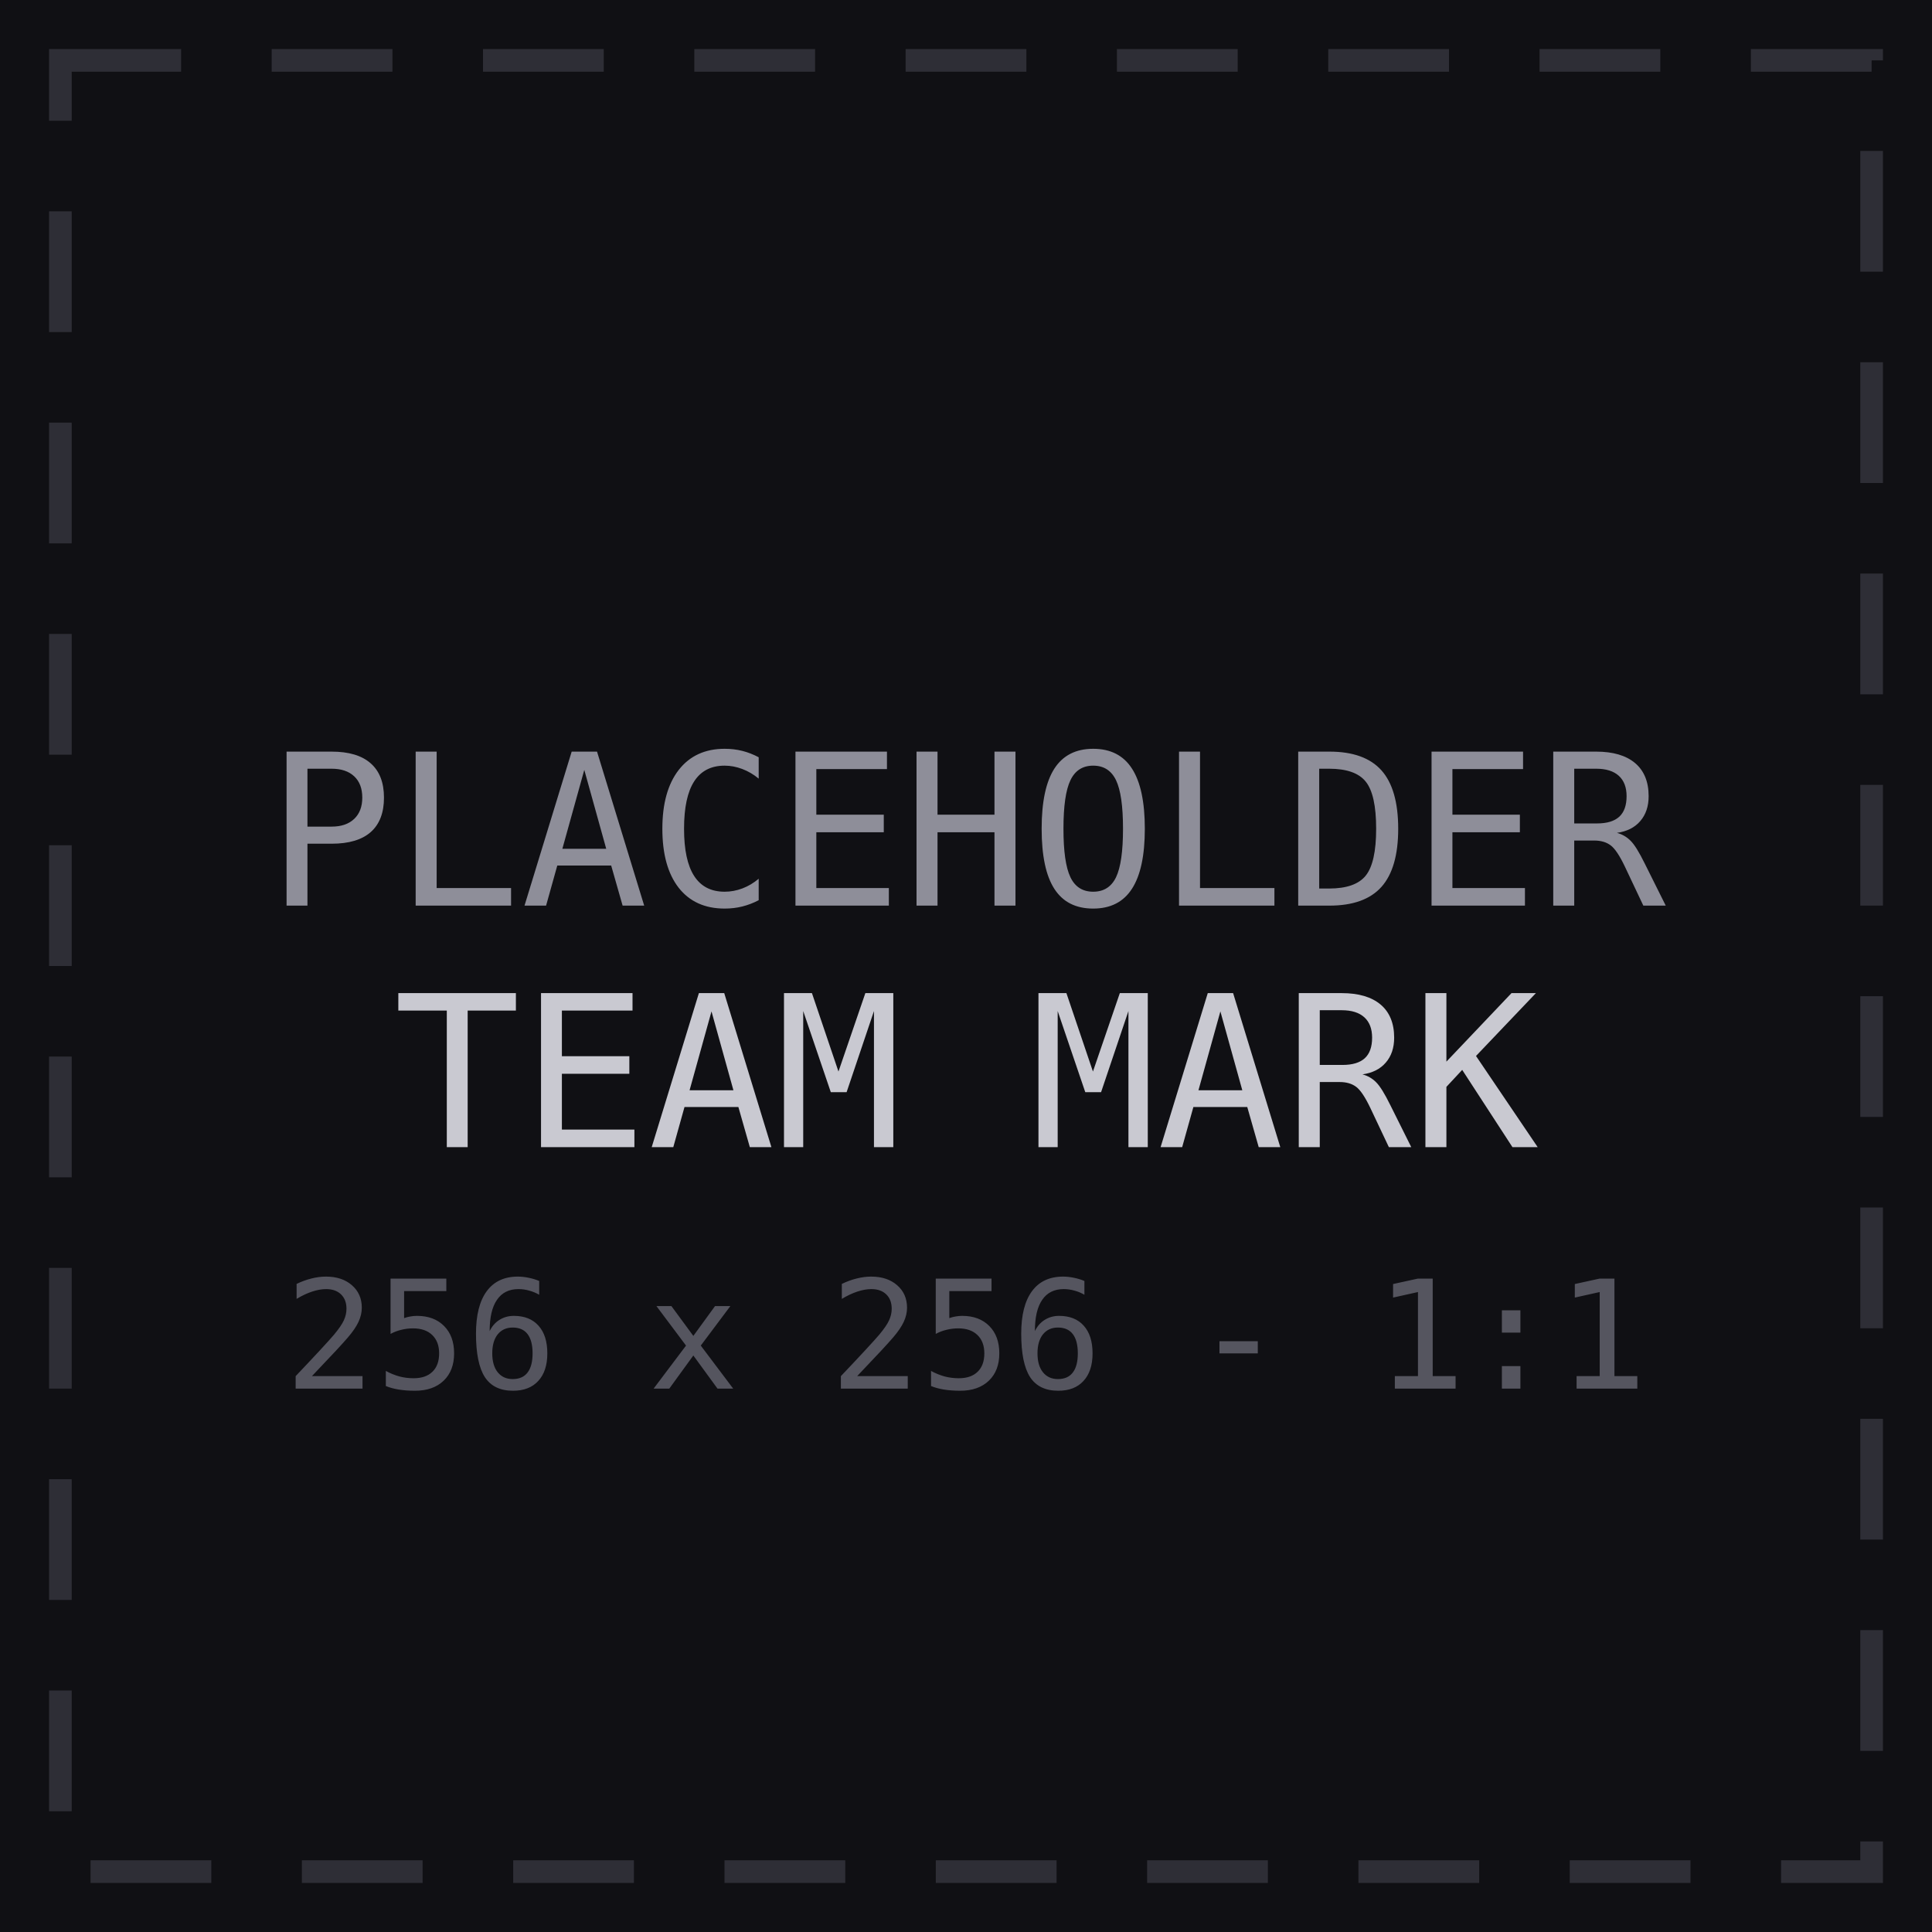
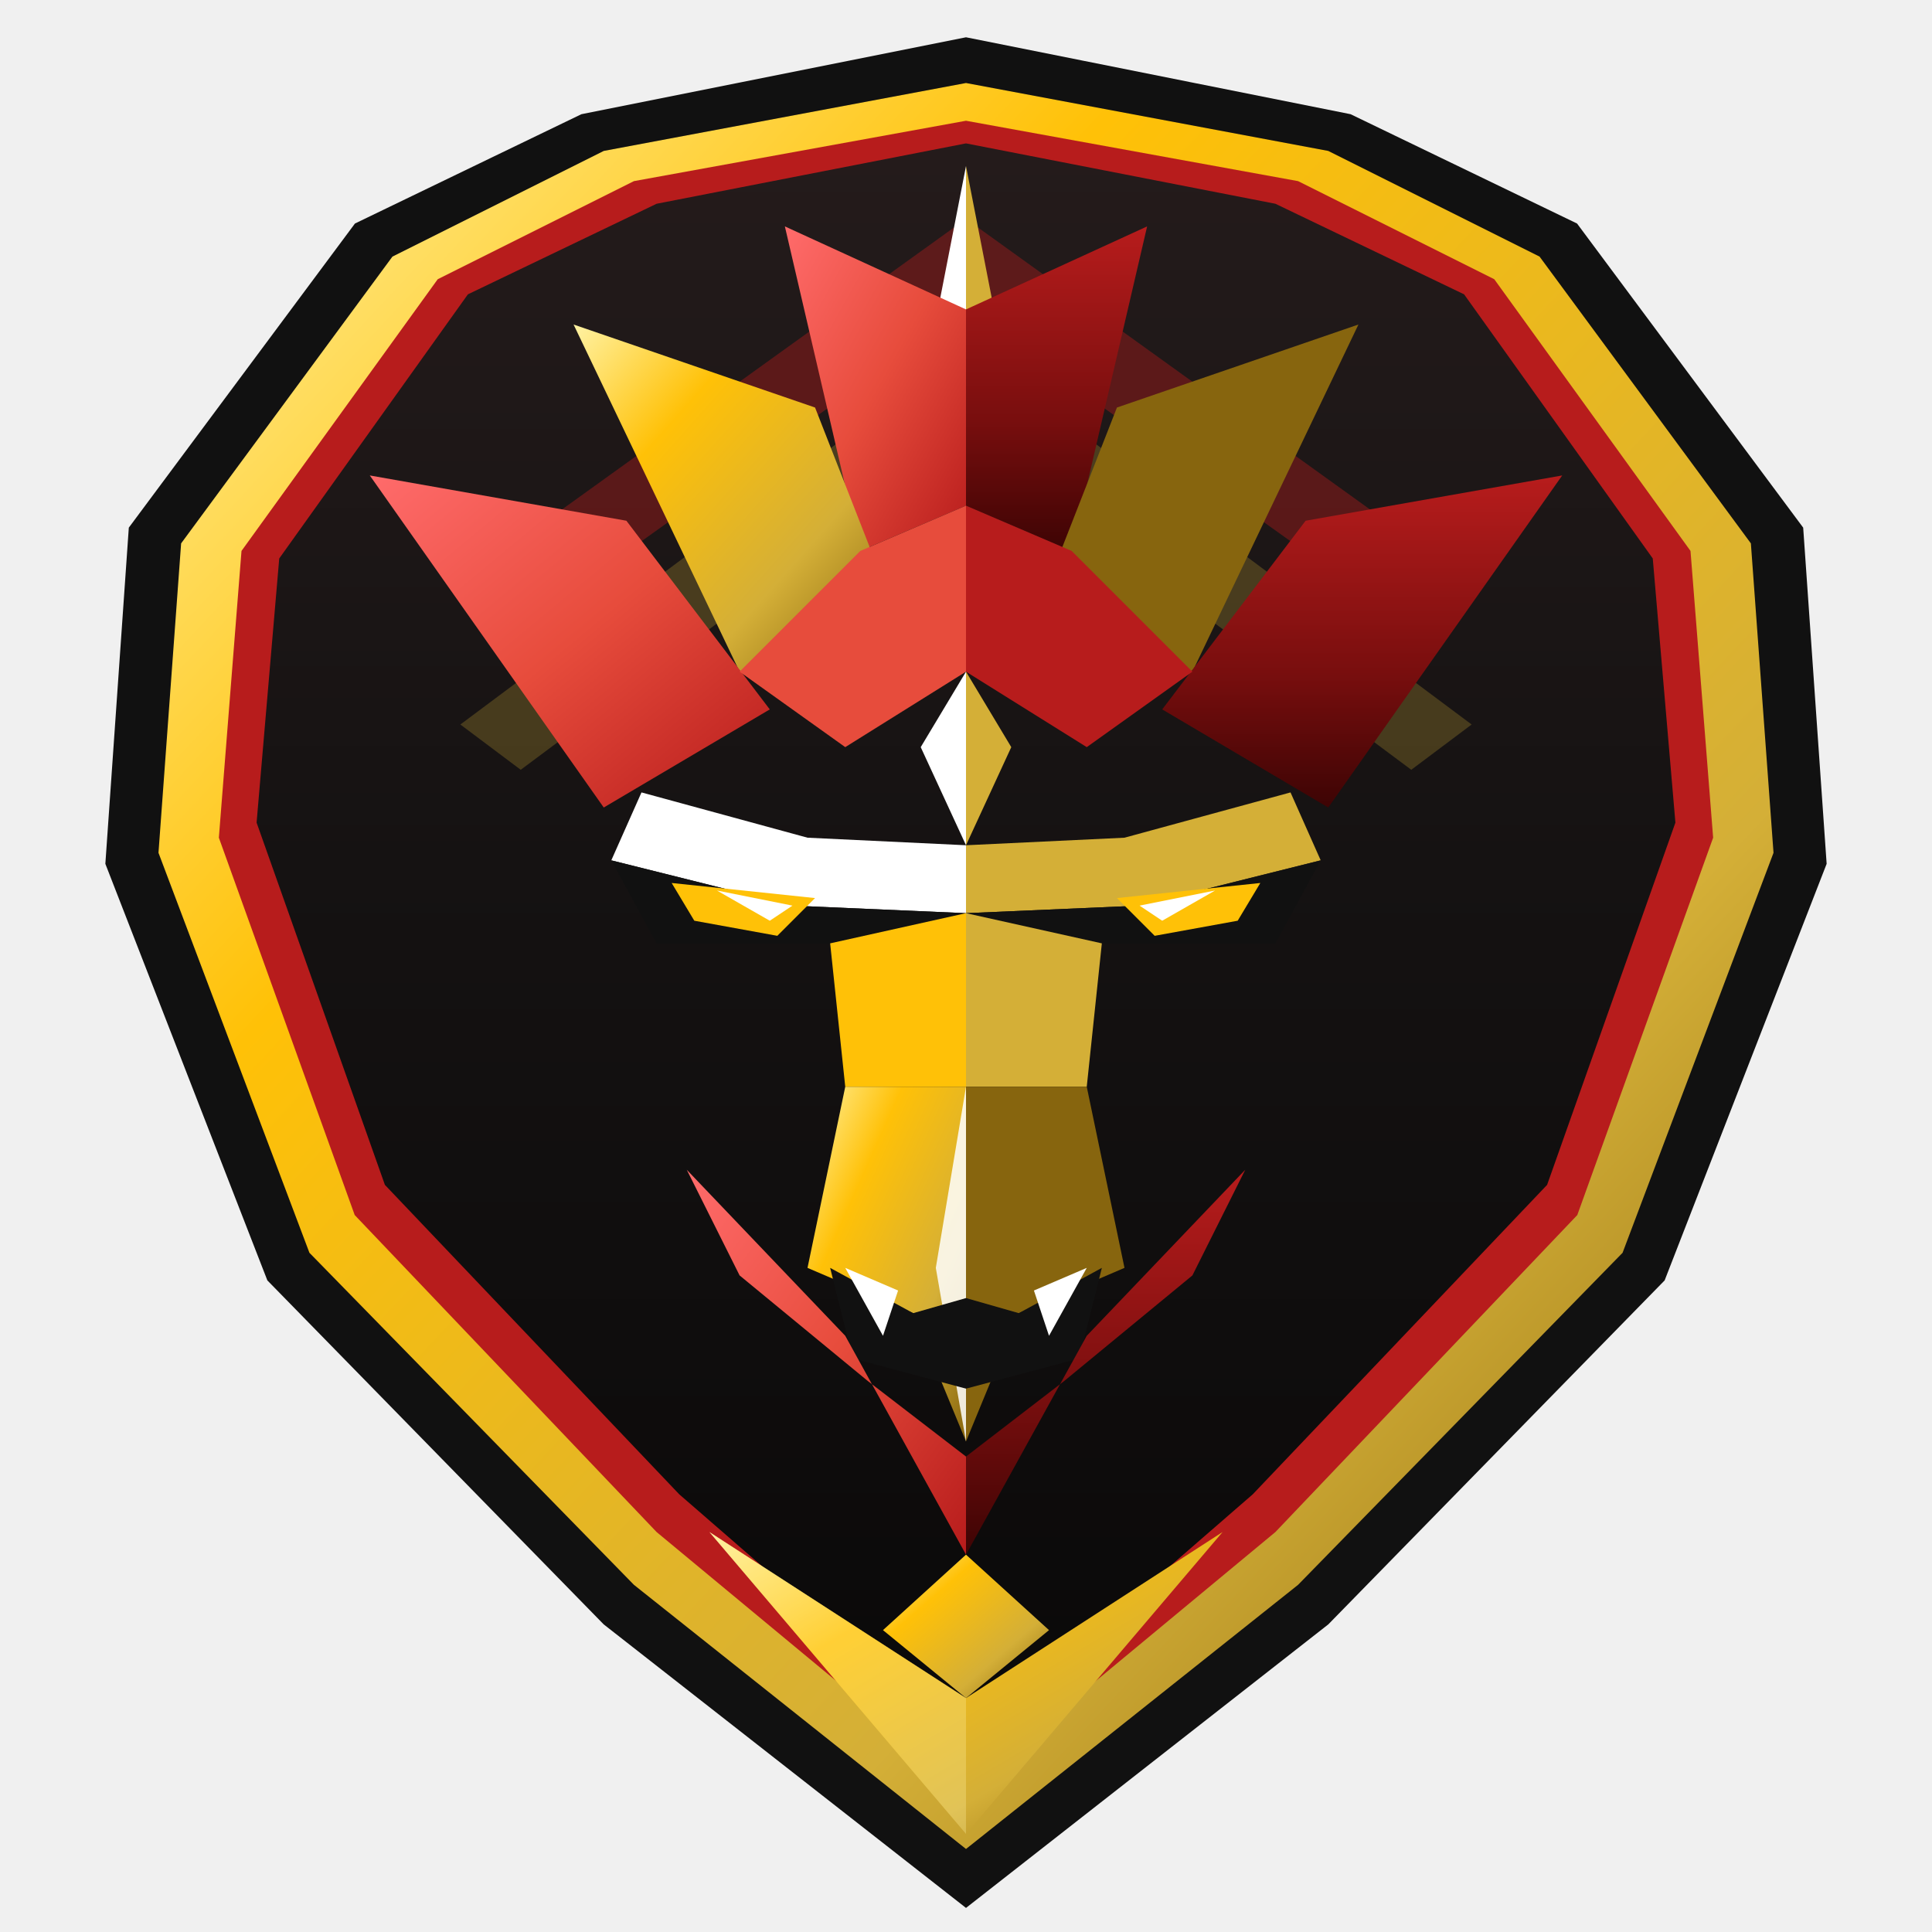
- <svg xmlns="http://www.w3.org/2000/svg" width="256" height="256" viewBox="0 0 256 256">
-   <rect width="256" height="256" fill="#101014" />
-   <rect x="8" y="8" width="240" height="240" fill="none" stroke="#2E2E36" stroke-width="3" stroke-dasharray="16 12" />
-   <text x="128" y="120" text-anchor="middle" font-family="monospace" font-size="28" fill="#8E8E99">PLACEHOLDER</text>
-   <text x="128" y="152" text-anchor="middle" font-family="monospace" font-size="28" fill="#C9C9D1">TEAM MARK</text>
-   <text x="128" y="184" text-anchor="middle" font-family="monospace" font-size="20" fill="#55555F">256 x 256 - 1:1</text>
+ <svg xmlns="http://www.w3.org/2000/svg" viewBox="0 0 256 256" width="256" height="256">
+   <defs>
+     <linearGradient id="tm-gold" x1="0%" y1="0%" x2="100%" y2="100%">
+       <stop offset="0%" stop-color="#FFF2A3" />
+       <stop offset="30%" stop-color="#FFC107" />
+       <stop offset="70%" stop-color="#D4AF37" />
+       <stop offset="100%" stop-color="#87650E" />
+     </linearGradient>
+     <linearGradient id="tm-crimson" x1="0%" y1="0%" x2="100%" y2="100%">
+       <stop offset="0%" stop-color="#FF6B6B" />
+       <stop offset="50%" stop-color="#E74C3C" />
+       <stop offset="100%" stop-color="#B71C1C" />
+     </linearGradient>
+     <linearGradient id="tm-blood" x1="0%" y1="0%" x2="0%" y2="100%">
+       <stop offset="0%" stop-color="#B71C1C" />
+       <stop offset="60%" stop-color="#780E0E" />
+       <stop offset="100%" stop-color="#3D0404" />
+     </linearGradient>
+     <linearGradient id="tm-badge-bg" x1="0%" y1="0%" x2="0%" y2="100%">
+       <stop offset="0%" stop-color="#241B1B" />
+       <stop offset="45%" stop-color="#151212" />
+       <stop offset="100%" stop-color="#0A0909" />
+     </linearGradient>
+   </defs>
+   <g id="team-mark-badge">
+     <polygon points="128,8 178,18 207,32 236,71 239,114 218,168 174,213 128,249 82,213 38,168 17,114 20,71 49,32 78,18" fill="#111111" stroke="#111111" stroke-width="6" stroke-linejoin="miter" stroke-miterlimit="4" />
+     <polygon points="128,11 176,20 204,34 232,72 235,113 215,166 172,210 128,245 84,210 41,166 21,113 24,72 52,34 80,20" fill="url(#tm-gold)" />
+     <polygon points="128,16 172,24 198,37 224,73 227,111 209,161 169,203 128,237 87,203 47,161 29,111 32,73 58,37 84,24" fill="#B71C1C" />
+     <polygon points="128,19 169,27 194,39 219,74 222,109 205,157 166,198 128,231 90,198 51,157 34,109 37,74 62,39 87,27" fill="url(#tm-badge-bg)" />
+     <polygon points="128,29 185,70 177,76 128,41 79,76 71,70" fill="#B71C1C" opacity="0.4" />
+     <polygon points="128,46 195,96 187,102 128,58 69,102 61,96" fill="#D4AF37" opacity="0.25" />
+     <polygon points="128,22 120,63 128,67" fill="#FFFFFF" />
+     <polygon points="128,22 136,63 128,67" fill="#D4AF37" />
+     <polygon points="128,41 104,30 114,73 128,67" fill="url(#tm-crimson)" />
+     <polygon points="128,41 152,30 142,73 128,67" fill="url(#tm-blood)" />
+     <polygon points="108,54 76,43 98,89 117,77" fill="url(#tm-gold)" />
+     <polygon points="148,54 180,43 158,89 139,77" fill="#87650E" />
+     <polygon points="83,69 49,63 80,107 102,94" fill="url(#tm-crimson)" />
+     <polygon points="173,69 207,63 176,107 154,94" fill="url(#tm-blood)" />
+     <polygon points="128,67 114,73 98,89 112,99 128,89" fill="#E74C3C" />
+     <polygon points="128,67 142,73 158,89 144,99 128,89" fill="#B71C1C" />
+     <polygon points="128,89 122,99 128,112" fill="#FFFFFF" />
+     <polygon points="128,89 134,99 128,112" fill="#D4AF37" />
+     <polygon points="128,112 107,111 85,105 81,114 105,120 128,121" fill="#FFFFFF" />
+     <polygon points="128,121 105,120 81,114 87,125 110,125" fill="#111111" />
+     <polygon points="128,112 149,111 171,105 175,114 151,120 128,121" fill="#D4AF37" />
+     <polygon points="128,121 151,120 175,114 169,125 146,125" fill="#111111" />
+     <polygon points="89,117 108,119 103,124 92,122" fill="#FFC107" />
+     <polygon points="95,118 105,120 102,122" fill="#FFFFFF" />
+     <polygon points="167,117 148,119 153,124 164,122" fill="#FFC107" />
+     <polygon points="161,118 151,120 154,122" fill="#FFFFFF" />
+     <polygon points="128,121 110,125 112,144 128,144" fill="#FFC107" />
+     <polygon points="128,121 146,125 144,144 128,144" fill="#D4AF37" />
+     <polygon points="128,144 112,144 107,168 121,174 128,191 128,172" fill="url(#tm-gold)" />
+     <polygon points="128,144 124,168 128,191" fill="#FFFFFF" opacity="0.85" />
+     <polygon points="128,144 144,144 149,168 135,174 128,191 128,172" fill="#87650E" />
+     <polygon points="110,168 121,174 128,172 135,174 146,168 143,180 128,184 113,180" fill="#111111" />
+     <polygon points="112,168 117,177 119,171" fill="#FFFFFF" />
+     <polygon points="144,168 139,177 137,171" fill="#FFFFFF" />
+     <polygon points="91,155 112,177 128,206 128,193 115,183 98,169" fill="url(#tm-crimson)" />
+     <polygon points="165,155 144,177 128,206 128,193 141,183 158,169" fill="url(#tm-blood)" />
+     <polygon points="128,206 139,216 128,225 117,216" fill="url(#tm-gold)" />
+     <polygon points="128,225 145,214 162,203 128,243 94,203 111,214" fill="url(#tm-gold)" />
+     <polygon points="128,225 94,203 128,243" fill="#FFF0A0" opacity="0.3" />
+   </g>
</svg>
